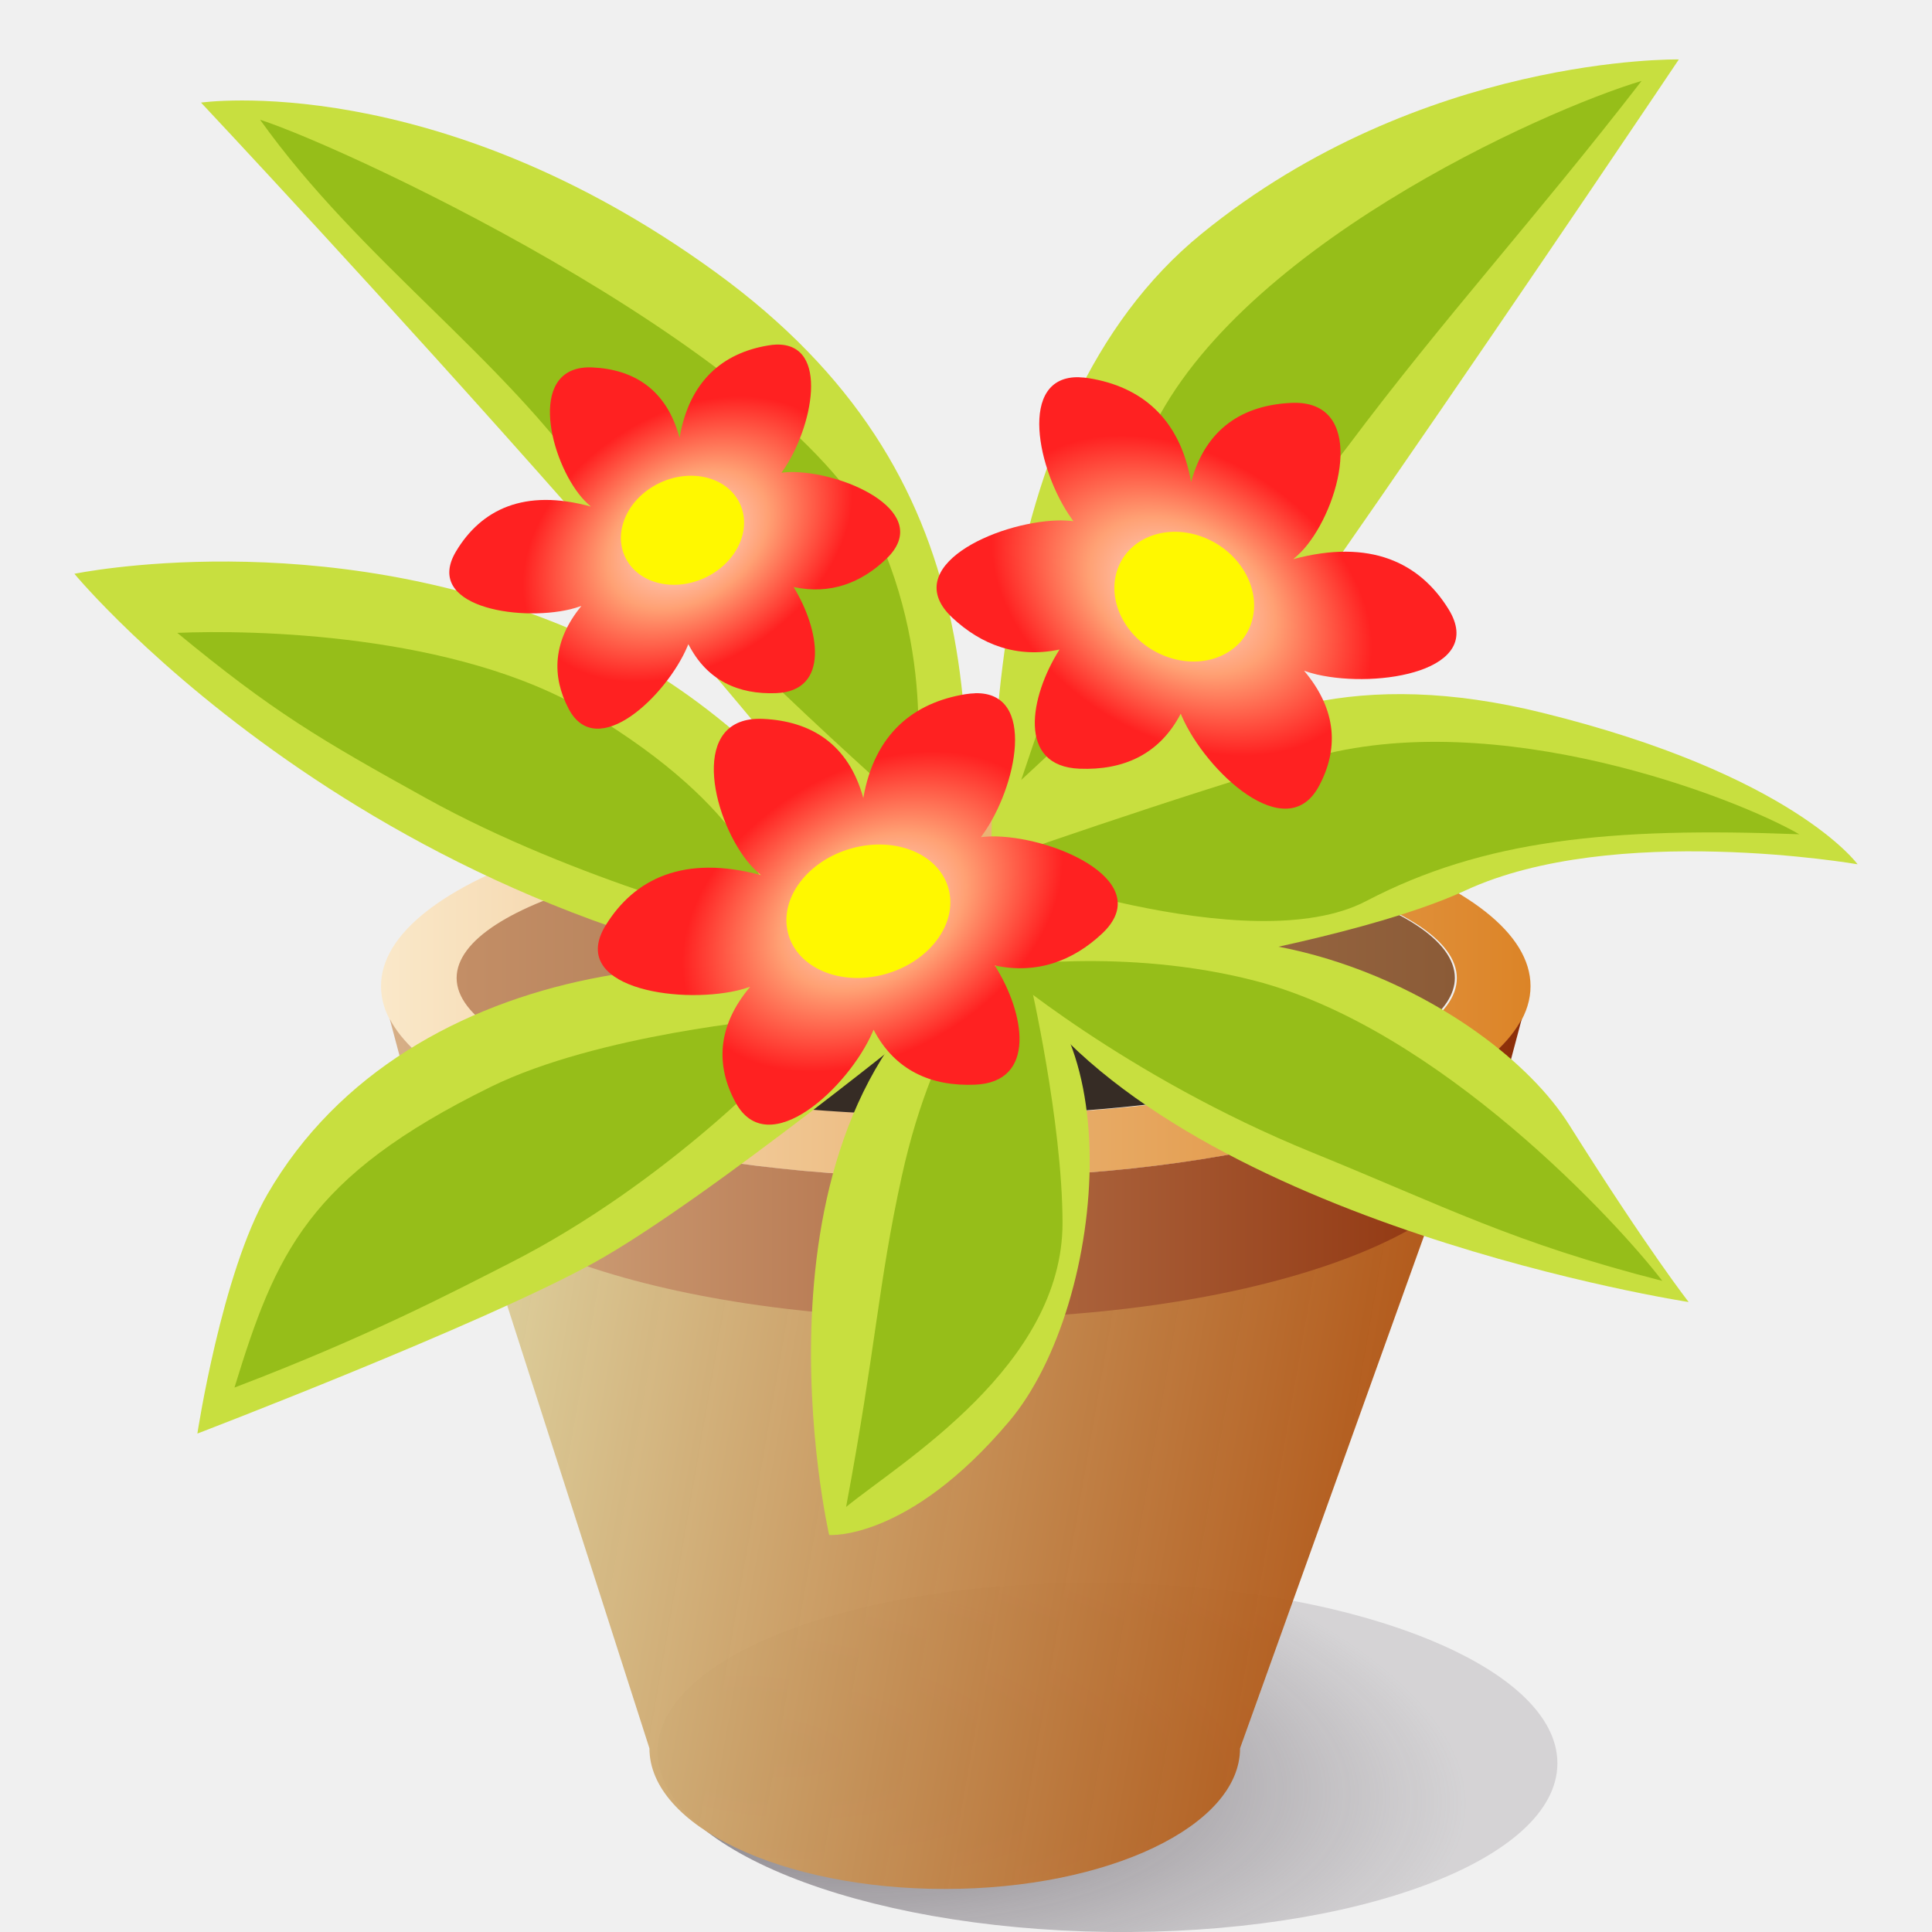
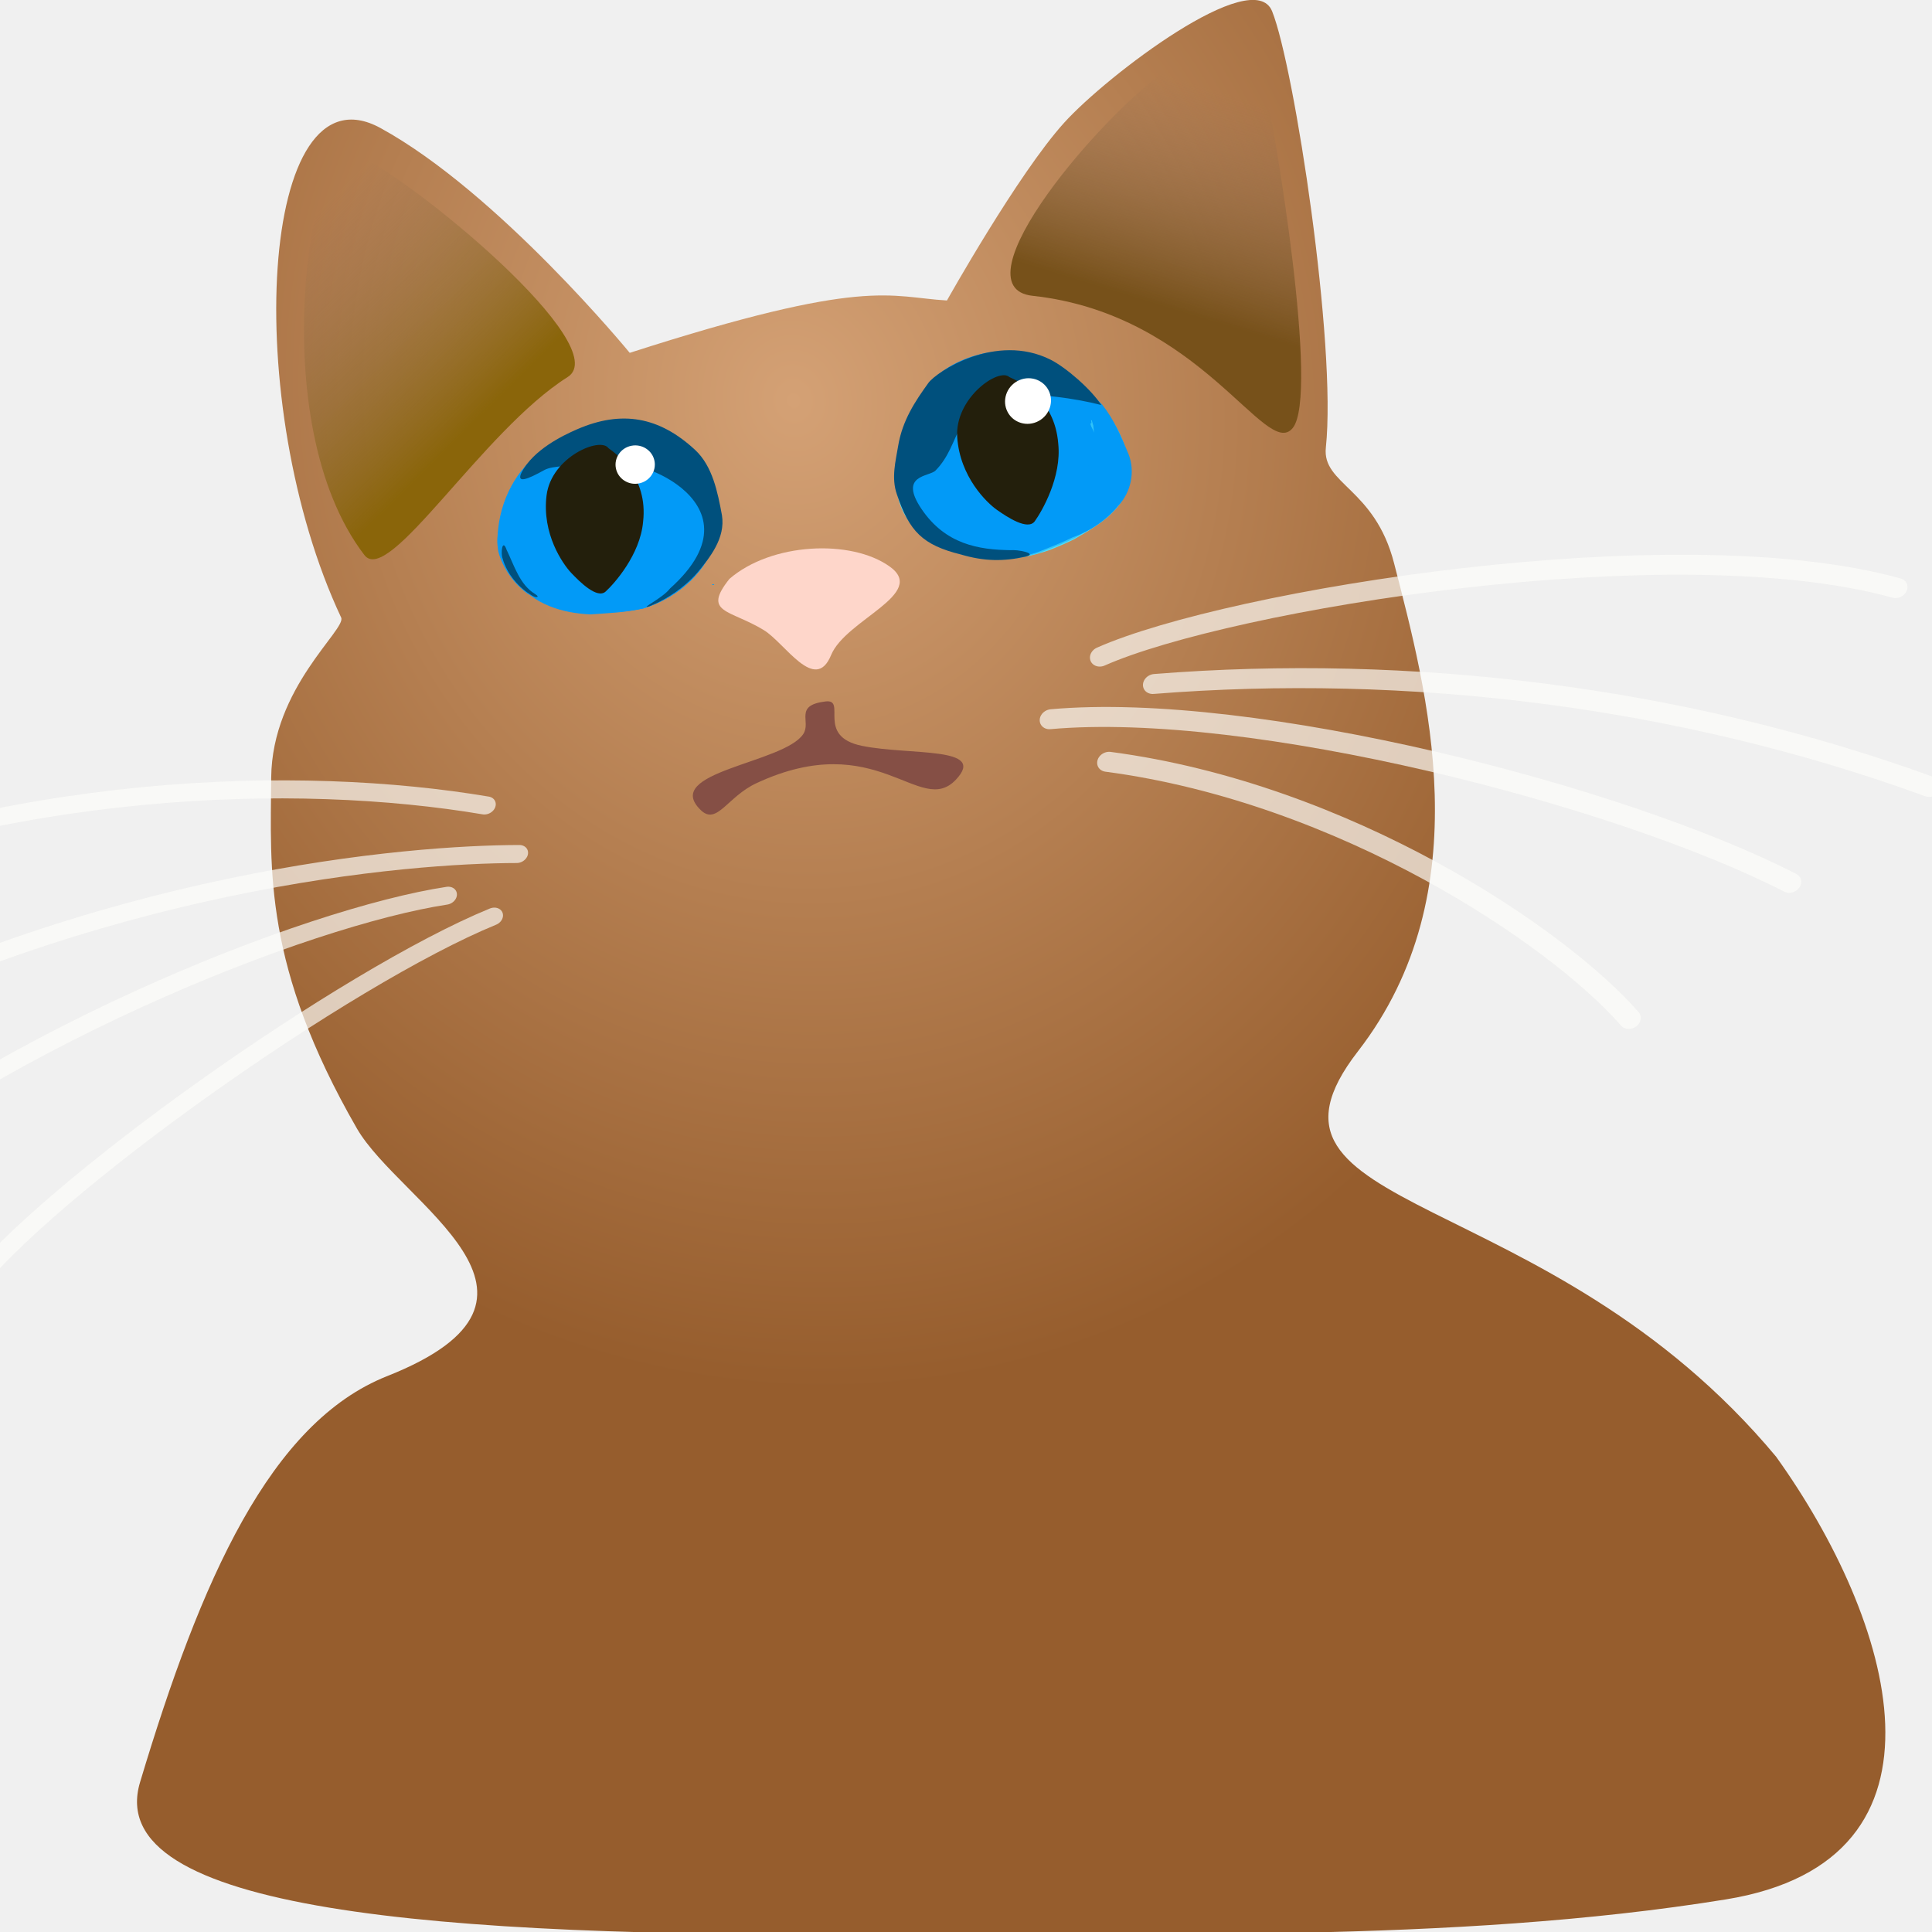
<svg xmlns="http://www.w3.org/2000/svg" xmlns:xlink="http://www.w3.org/1999/xlink" width="100" height="100" viewBox="0 0 26.458 26.458" version="1.1" id="svg2787">
  <defs id="defs2784">
    <radialGradient xlink:href="#linearGradient51705" id="radialGradient51707" cx="80.927" cy="23.284" fx="80.927" fy="23.284" r="2.399" gradientTransform="matrix(0.09121776,-0.8893756,1.027797,0.1054147,-44.19609,95.19247)" gradientUnits="userSpaceOnUse" />
    <linearGradient id="linearGradient51705">
      <stop style="stop-color:#e4e2ed;stop-opacity:1;" offset="0" id="stop51701" />
      <stop style="stop-color:#484456;stop-opacity:1;" offset="0.812" id="stop6762" />
      <stop style="stop-color:#372e4d;stop-opacity:1;" offset="1" id="stop51703" />
    </linearGradient>
    <radialGradient xlink:href="#linearGradient52127" id="radialGradient52129" cx="77.356" cy="-0.548" fx="77.356" fy="-0.548" r="8.034" gradientTransform="matrix(1.558933,0.9992701,-0.898013,1.400965,-110.7181,-71.87788)" gradientUnits="userSpaceOnUse" />
    <linearGradient id="linearGradient52127">
      <stop style="stop-color:#fffae2;stop-opacity:1;" offset="0" id="stop52123" />
      <stop style="stop-color:#fff7ce;stop-opacity:1;" offset="0.115" id="stop52131" />
      <stop style="stop-color:#ffde4f;stop-opacity:1;" offset="0.408" id="stop52133" />
      <stop style="stop-color:#ffc221;stop-opacity:1;" offset="0.76" id="stop52135" />
      <stop style="stop-color:#ffa605;stop-opacity:1;" offset="1" id="stop52125" />
    </linearGradient>
    <linearGradient xlink:href="#linearGradient29522" id="linearGradient31309" gradientUnits="userSpaceOnUse" gradientTransform="matrix(0.7932409,-0.6089079,0.7932409,0.6089079,4.892518,-8.867114)" x1="14.228" y1="-29.19" x2="3.659" y2="-18.62" />
    <linearGradient id="linearGradient29522">
      <stop style="stop-color:#d4a125;stop-opacity:1;" offset="0" id="stop29518" />
      <stop style="stop-color:#edd495;stop-opacity:1;" offset="1" id="stop29520" />
    </linearGradient>
    <linearGradient xlink:href="#linearGradient29522" id="linearGradient31385" gradientUnits="userSpaceOnUse" gradientTransform="matrix(-0.7932409,-0.6089079,-0.7932409,0.6089079,5.107999,-8.867114)" x1="14.228" y1="-29.19" x2="3.659" y2="-18.62" />
    <linearGradient xlink:href="#linearGradient29522" id="linearGradient29605" gradientUnits="userSpaceOnUse" gradientTransform="matrix(0.8001375,-0.6190755,0.8001375,0.6190755,17.50946,-0.3688092)" x1="14.228" y1="-29.19" x2="3.659" y2="-18.62" />
    <radialGradient xlink:href="#linearGradient21516" id="radialGradient21518" cx="-10.294" cy="21.568" fx="-10.294" fy="21.568" r="6.366" gradientTransform="matrix(1.494902,0.1161812,-0.03361773,0.5851907,26.73034,12.3592)" gradientUnits="userSpaceOnUse" />
    <linearGradient id="linearGradient21516">
      <stop style="stop-color:#605a62;stop-opacity:1;" offset="0.002" id="stop21512" />
      <stop style="stop-color:#989399;stop-opacity:0.314;" offset="1" id="stop21514" />
    </linearGradient>
    <linearGradient xlink:href="#linearGradient15170" id="linearGradient15172" x1="-15.649" y1="17.282" x2="2.072" y2="20.393" gradientUnits="userSpaceOnUse" />
    <linearGradient id="linearGradient15170">
      <stop style="stop-color:#dccd9a;stop-opacity:1;" offset="0" id="stop15166" />
      <stop style="stop-color:#aa4400;stop-opacity:0.938;" offset="1" id="stop15168" />
    </linearGradient>
    <linearGradient xlink:href="#linearGradient17471" id="linearGradient17473" x1="-17.019" y1="7.672" x2="3.442" y2="7.672" gradientUnits="userSpaceOnUse" />
    <linearGradient id="linearGradient17471">
      <stop style="stop-color:#fae8c9;stop-opacity:1;" offset="0" id="stop17467" />
      <stop style="stop-color:#dc8427;stop-opacity:1;" offset="1" id="stop17469" />
    </linearGradient>
    <linearGradient xlink:href="#linearGradient21349" id="linearGradient21351" x1="-15.673" y1="6.808" x2="2.096" y2="6.808" gradientUnits="userSpaceOnUse" />
    <linearGradient id="linearGradient21349">
      <stop style="stop-color:#c38e66;stop-opacity:1;" offset="0" id="stop21345" />
      <stop style="stop-color:#8b5b37;stop-opacity:1;" offset="1" id="stop21347" />
    </linearGradient>
    <linearGradient xlink:href="#linearGradient16633" id="linearGradient16635" x1="-17.009" y1="10.926" x2="3.432" y2="10.926" gradientUnits="userSpaceOnUse" />
    <linearGradient id="linearGradient16633">
      <stop style="stop-color:#d7b088;stop-opacity:1;" offset="0" id="stop16629" />
      <stop style="stop-color:#8c2d07;stop-opacity:1;" offset="1" id="stop16631" />
    </linearGradient>
    <radialGradient xlink:href="#linearGradient10799" id="radialGradient23030-7-7-2" cx="15.861" cy="-2.631" fx="15.861" fy="-2.631" r="1.865" gradientTransform="matrix(1.409765,0.4113351,-1.014892,1.328527,-14.3573,7.991223)" gradientUnits="userSpaceOnUse" />
    <linearGradient id="linearGradient10799">
      <stop style="stop-color:#ffe2e2;stop-opacity:1;" offset="0" id="stop10793" />
      <stop style="stop-color:#ffa174;stop-opacity:1;" offset="0.388" id="stop10795" />
      <stop style="stop-color:#ff2121;stop-opacity:1;" offset="0.795" id="stop10797" />
    </linearGradient>
    <radialGradient xlink:href="#linearGradient10799" id="radialGradient23030-7-7-2-0" cx="15.861" cy="-2.631" fx="15.861" fy="-2.631" r="1.865" gradientTransform="matrix(-1.409765,0.4113351,1.014892,1.328527,39.89482,3.927921)" gradientUnits="userSpaceOnUse" />
    <radialGradient xlink:href="#linearGradient10799" id="radialGradient23030-7-7-2-0-2" cx="15.861" cy="-2.631" fx="15.861" fy="-2.631" r="1.865" gradientTransform="matrix(1.222499,0.3662561,-0.880079,1.182931,-13.53777,3.53111)" gradientUnits="userSpaceOnUse" />
+     <radialGradient xlink:href="#linearGradient44" id="radialGradient45" cx="11.295" cy="13.493" fx="11.295" fy="13.493" r="9.211" gradientTransform="matrix(0.1502987,1.46783,1.291602,-0.1158407,-8.261245,-9.524902)" gradientUnits="userSpaceOnUse" />
+     <linearGradient id="linearGradient44">
+       <stop style="stop-color:#d4a175;stop-opacity:1;" offset="0" id="stop44" />
+       <stop style="stop-color:#965d2d;stop-opacity:1;" offset="1" id="stop45" />
+     </linearGradient>
+     <linearGradient xlink:href="#linearGradient36" id="linearGradient37" x1="8.975" y1="12.251" x2="7.375" y2="10.226" gradientUnits="userSpaceOnUse" gradientTransform="matrix(-1.052461,0.4404377,0.4454765,1.101764,19.41422,-13.41161)" />
+     <linearGradient id="linearGradient36">
+       <stop style="stop-color:#77511a;stop-opacity:1;" offset="0" id="stop36" />
+       <stop style="stop-color:#916f57;stop-opacity:0;" offset="1" id="stop37" />
+     </linearGradient>
+     <linearGradient xlink:href="#linearGradient38" id="linearGradient39" x1="16.571" y1="10.622" x2="17.679" y2="7.796" gradientUnits="userSpaceOnUse" gradientTransform="matrix(-1.052461,0.4404377,0.4454765,1.101764,19.41422,-13.41161)" />
+     <linearGradient id="linearGradient38">
+       <stop style="stop-color:#8a650a;stop-opacity:1;" offset="0.004" id="stop38" />
+       <stop style="stop-color:#916f57;stop-opacity:0;" offset="1" id="stop39" />
+     </linearGradient>
  </defs>
  <g id="layer1">
-     <g id="g16872">
+     <g id="g16872" transform="translate(-31.04997,0.8500433)">
      <rect style="fill:#800080;fill-rule:evenodd;stroke-width:0.265" id="rect21125" width="26.47" height="24.018" x="-83.965" y="52.547" />
      <g id="g117847" transform="matrix(0.6713422,0,0,0.6713422,-82.51628,-11.04357)" style="stroke-width:1.49">
        <path id="rect29651" style="fill:#b89644;fill-opacity:1;fill-rule:evenodd;stroke-width:0.377" d="m -35.605,27.319 c -0.493,-1e-6 -0.985,0.145 -1.362,0.435 l -11.147,8.557 h 0.002 V 52.708 h 25.015 V 36.311 h 0.002 L -34.243,27.754 c -0.377,-0.29 -0.87,-0.435 -1.363,-0.435 z" />
        <rect style="mix-blend-mode:multiply;fill:#ddd3d3;fill-opacity:1;fill-rule:evenodd;stroke-width:0.386" id="rect31549-1" width="22.808" height="19.408" x="-46.973" y="31.063" />
        <rect style="fill:#ffffff;fill-rule:evenodd;stroke-width:0.394" id="rect31549" width="22.101" height="20.893" x="-46.656" y="31.253" />
        <text xml:space="preserve" style="font-style:normal;font-weight:normal;font-size:15.525px;line-height:1.25;font-family:sans-serif;fill:#000000;fill-opacity:1;stroke:none;stroke-width:0.361" x="-31.271" y="52.283" id="text33454" transform="matrix(0.9981024,0.2998089,-0.2238531,0.9346605,0,0)">
          <tspan id="tspan33452" style="font-style:normal;font-variant:normal;font-weight:bold;font-stretch:normal;font-size:15.525px;font-family:Amiri;-inkscape-font-specification:'Amiri Bold';fill:#ff2e2e;fill-opacity:1;stroke-width:0.361" x="-31.271" y="52.283">@</tspan>
        </text>
        <path id="path31562" style="mix-blend-mode:normal;fill:#c5a761;fill-opacity:1;stroke:#000000;stroke-width:0;stroke-linecap:butt;stroke-linejoin:miter;stroke-dasharray:none;stroke-opacity:1" d="m -24.548,36.496 -11.088,7.975 -11.019,-7.925 v 2.948 l 9.954,8.797 h 1.995 l -0.003,-0.05 h 0.208 l 9.953,-8.798 z" />
        <g id="g31560" transform="matrix(1,0,0,0.991651,-40.60526,66.98862)" style="stroke-width:1.49">
          <g id="g31553" style="stroke-width:1.49">
            <path id="rect29033-76-4" style="fill:url(#linearGradient31309);fill-opacity:1;fill-rule:evenodd;stroke-width:0.439" d="m -7.509,-30.936 v 16.535 c 0.453,10e-7 0.906,-0.133 1.253,-0.399 l 10.25,-7.868 -10.25,-7.868 c -0.347,-0.266 -0.8,-0.399 -1.253,-0.399 z" />
            <path id="rect29033-76-4-0" style="fill:url(#linearGradient31385);fill-opacity:1;fill-rule:evenodd;stroke-width:0.439" d="m 17.51,-30.936 v 16.535 c -0.453,10e-7 -0.906,-0.133 -1.253,-0.399 L 6.007,-22.668 16.257,-30.537 c 0.347,-0.266 0.8,-0.399 1.253,-0.399 z" />
          </g>
          <path id="rect29033-76-0" style="fill:#b89644;fill-opacity:1;fill-rule:evenodd;stroke-width:0.475" d="m 5,-23.668 c -0.473,-1e-6 -0.945,0.149 -1.307,0.448 l -10.696,8.82 H 17.003 L 6.307,-23.221 C 5.945,-23.519 5.473,-23.668 5,-23.668 Z" />
          <path id="rect29033-76" style="fill:url(#linearGradient29605);fill-opacity:1;fill-rule:evenodd;stroke-width:0.445" d="m 5,-22.806 c -0.457,-1e-6 -0.913,0.135 -1.264,0.406 l -10.339,8 H 16.603 L 6.264,-22.4 c -0.35,-0.271 -0.807,-0.406 -1.264,-0.406 z" />
        </g>
      </g>
      <g id="g6943" transform="matrix(0.7154668,0.188197,-0.188197,0.7154668,1.753024,-28.91732)" style="stroke-width:1.218">
        <rect style="fill:url(#radialGradient51707);fill-opacity:1;fill-rule:evenodd;stroke-width:0.39" id="rect51147" width="4.29" height="3.73" x="-15.945" y="22.859" rx="2.541" ry="2.541" transform="scale(-1,1)" />
        <path id="path49262" style="fill:url(#radialGradient52129);fill-opacity:1;fill-rule:evenodd;stroke-width:0.371" d="m 13.971,-0.685 a 9,8.324 0 0 0 -9,8.324 9,8.324 0 0 0 2.577,5.822 h -0.008 c 2.172,2.07 2.346,3.644 2.556,4.453 0.174,0.668 0.453,1.278 1.351,1.252 0.504,-0.015 1.589,-0.017 2.253,-0.016 v 0.001 c 0,0 0.13,-8.54e-4 0.279,-0.001 0.149,2.43e-4 0.279,0.001 0.279,0.001 v -0.001 c 0.664,-3.66e-4 1.748,0.002 2.253,0.016 0.897,0.027 1.176,-0.583 1.35,-1.252 0.21,-0.809 0.384,-2.382 2.556,-4.453 h -0.02 a 9,8.324 0 0 0 2.576,-5.822 9,8.324 0 0 0 -9,-8.324 z" />
        <g id="g51137" transform="matrix(0.8940411,0,0,0.8940411,-57.51858,4.997802)" style="stroke-width:1.218">
          <path style="fill:none;stroke:#afafaf;stroke-width:2.603;stroke-linecap:round;stroke-linejoin:miter;stroke-dasharray:none;stroke-opacity:1" d="m 76.397,16.801 h 6.854" id="path49649" />
          <path style="fill:none;stroke:#eeeeee;stroke-width:1.218;stroke-linecap:round;stroke-linejoin:miter;stroke-dasharray:none;stroke-opacity:1" d="m 76.322,16.405 h 7.003" id="path49649-1" />
        </g>
        <g id="g51141" transform="matrix(0.8940411,0,0,0.8940411,-57.63576,4.975452)" style="stroke-width:1.218">
          <path style="fill:none;stroke:#afafaf;stroke-width:2.603;stroke-linecap:round;stroke-linejoin:miter;stroke-dasharray:none;stroke-opacity:1" d="m 76.528,18.951 h 6.854" id="path49649-2" />
          <path style="fill:none;stroke:#eeeeee;stroke-width:1.218;stroke-linecap:round;stroke-linejoin:miter;stroke-dasharray:none;stroke-opacity:1" d="M 76.454,18.556 H 83.457" id="path49649-1-5" />
        </g>
        <g id="g51145" transform="matrix(-0.8940411,0,0,0.8940411,85.33063,4.997802)" style="stroke-width:1.218">
          <path style="fill:none;stroke:#afafaf;stroke-width:2.562;stroke-linecap:round;stroke-linejoin:miter;stroke-dasharray:none;stroke-opacity:1" d="m 76.896,21.051 h 6.118" id="path49649-2-4" />
          <path style="fill:none;stroke:#eeeeee;stroke-width:1.218;stroke-linecap:round;stroke-linejoin:miter;stroke-dasharray:none;stroke-opacity:1" d="m 76.829,20.648 h 6.252" id="path49649-1-5-0" />
        </g>
        <ellipse style="fill:#ffffff;fill-rule:evenodd;stroke-width:0.327" id="path90349" cx="11.193" cy="2.044" rx="2.084" ry="2.676" transform="matrix(0.9770919,0.2128176,-0.4314357,0.9021437,0,0)" />
      </g>
      <ellipse style="fill:url(#radialGradient21518);fill-opacity:1;fill-rule:evenodd;stroke-width:0.275" id="path21510" cx="15.202" cy="23.865" rx="6.161" ry="2.39" transform="matrix(0.9999117,0.01328877,-0.00138747,0.999999,0,0)" />
      <g id="g21506" transform="matrix(0.7693429,0,0,0.7778857,18.31127,7.536908)" style="stroke-width:0.996">
        <path id="path14647-2-1-5" style="fill:url(#linearGradient15172);fill-opacity:1;fill-rule:evenodd;stroke:#44b2c8;stroke-width:0;stroke-dasharray:none;stroke-opacity:1" d="m -15.518,10.998 3.277,10.092 a 5.256,2.476 0 0 0 5.257,2.476 5.256,2.476 0 0 0 5.256,-2.476 l 3.664,-10.092 z" />
        <path id="path14647-5" style="fill:url(#linearGradient17473);fill-opacity:1;fill-rule:evenodd;stroke:#44b2c8;stroke-width:0;stroke-dasharray:none;stroke-opacity:1" d="m -6.788,4.301 a 10.231,3.371 0 0 0 -10.231,3.371 10.231,3.371 0 0 0 10.231,3.372 10.231,3.371 0 0 0 10.231,-3.372 10.231,3.371 0 0 0 -10.231,-3.371 z m 0.036,0.816 A 8.885,2.414 0 0 1 2.131,7.531 8.885,2.414 0 0 1 -6.753,9.945 8.885,2.414 0 0 1 -15.638,7.531 8.885,2.414 0 0 1 -6.753,5.116 Z" />
        <path id="path14647-9-6" style="fill:url(#linearGradient21351);fill-opacity:1;fill-rule:evenodd;stroke:#44b2c8;stroke-width:0;stroke-dasharray:none;stroke-opacity:1" d="m -6.788,5.116 a 8.885,2.414 0 0 0 -8.885,2.414 8.885,2.414 0 0 0 0.752,0.969 9.564,3.376 0 0 1 8.345,-1.73 9.564,3.376 0 0 1 8.121,1.594 8.885,2.414 0 0 0 0.551,-0.834 8.885,2.414 0 0 0 -8.885,-2.414 z" />
        <path id="path14647-9-3" style="fill:#362c25;fill-opacity:1;fill-rule:evenodd;stroke:#44b2c8;stroke-width:0;stroke-dasharray:none;stroke-opacity:1" d="M -6.624,6.771 A 9.62,3.376 0 0 0 -15.018,8.5 8.937,2.414 0 0 0 -6.838,9.945 8.937,2.414 0 0 0 1.545,8.364 9.62,3.376 0 0 0 -6.624,6.771 Z" />
        <path id="path14647-2-2" style="fill:url(#linearGradient16635);fill-opacity:1;fill-rule:evenodd;stroke:#44b2c8;stroke-width:0;stroke-dasharray:none;stroke-opacity:1" d="m -16.864,8.248 0.512,1.9 a 9.564,3.376 0 0 0 9.564,3.376 9.564,3.376 0 0 0 9.564,-3.376 L 3.287,8.248 A 10.231,3.371 0 0 1 -6.789,11.044 10.231,3.371 0 0 1 -16.864,8.248 Z" />
      </g>
      <path style="fill:#c8df3f;fill-opacity:1;stroke:#000000;stroke-width:0;stroke-linecap:butt;stroke-linejoin:miter;stroke-dasharray:none;stroke-opacity:1" d="m 12.837,13.617 c 0,0 -1.574,-3.531 -5.01,-4.996 C 4.391,7.156 1.019,7.858 1.019,7.858 c 0,0 4.319,5.227 11.818,5.758 z" id="path21674" />
      <path style="fill:#c8df3f;fill-opacity:1;stroke:#000000;stroke-width:0;stroke-linecap:butt;stroke-linejoin:miter;stroke-dasharray:none;stroke-opacity:1" d="m 12.904,13.728 c 1.568,-1.675 3.233,-5.193 8.209,-3.969 3.44,0.846 4.326,2.077 4.326,2.077 0,0 -3.344,-0.58 -5.368,0.357 -2.023,0.937 -7.167,1.535 -7.167,1.535 z" id="path21676" />
      <path style="fill:#c8df3f;fill-opacity:1;stroke:#000000;stroke-width:0;stroke-linecap:butt;stroke-linejoin:miter;stroke-dasharray:none;stroke-opacity:1" d="M 13.66,13.961 C 13.439,10.906 13.439,5.661 16.452,3.204 19.464,0.747 22.991,0.814 22.991,0.814 c 0,0 -7.788,11.62 -9.331,13.147 z" id="path21680" />
      <path style="fill:#c8df3f;fill-opacity:1;stroke:#000000;stroke-width:0;stroke-linecap:butt;stroke-linejoin:miter;stroke-dasharray:none;stroke-opacity:1" d="M 13.089,13.821 C 13.403,10.036 13.637,6.517 9.801,3.729 5.964,0.94 2.753,1.405 2.753,1.405 c 0,0 10.101,10.757 10.336,12.417 z" id="path21682" />
      <path style="fill:#c8df3f;fill-opacity:1;stroke:#000000;stroke-width:0;stroke-linecap:butt;stroke-linejoin:miter;stroke-dasharray:none;stroke-opacity:1" d="m 14.006,13.555 c 2.65,-1.734 6.392,0.116 7.483,1.849 1.091,1.734 1.637,2.427 1.637,2.427 0,0 -6.782,-1.04 -9.12,-4.277 z" id="path21684" />
      <path style="fill:#c8df3f;fill-opacity:1;stroke:#000000;stroke-width:0;stroke-linecap:butt;stroke-linejoin:miter;stroke-dasharray:none;stroke-opacity:1" d="m 12.894,13.816 c -2.462,-1.129 -7.295,-0.81 -9.233,2.541 -0.624,1.08 -0.958,3.275 -0.958,3.275 0,0 3.881,-1.486 5.42,-2.333 1.539,-0.847 4.77,-3.483 4.77,-3.483 z" id="path21686" />
      <path style="fill:#c8df3f;fill-opacity:1;stroke:#000000;stroke-width:0;stroke-linecap:butt;stroke-linejoin:miter;stroke-dasharray:none;stroke-opacity:1" d="m 13.432,13.087 c 2.077,0.517 1.77,4.744 0.385,6.382 -1.385,1.639 -2.462,1.552 -2.462,1.552 0,0 -1.308,-5.692 2.077,-7.935 z" id="path21688" />
      <path style="fill:#96be19;fill-opacity:1;stroke:#000000;stroke-width:0;stroke-linecap:butt;stroke-linejoin:miter;stroke-dasharray:none;stroke-opacity:1" d="m 13.985,10.682 c 0,0 0.923,-2.785 1.721,-4.639 1.126,-2.616 5.439,-4.537 6.775,-4.935 -1.486,1.921 -2.684,3.216 -4.023,5.004 -1.13,1.51 -4.473,4.569 -4.473,4.569 z" id="path24398-1" />
      <path style="fill:#96be19;fill-opacity:1;stroke:#000000;stroke-width:0;stroke-linecap:butt;stroke-linejoin:miter;stroke-dasharray:none;stroke-opacity:1" d="m 12.473,11.094 c 0,0 0.392,-1.652 -0.344,-3.506 -1.039,-2.616 -7.333,-5.55 -8.567,-5.948 1.372,1.921 3.321,3.251 4.557,5.04 1.043,1.51 4.354,4.414 4.354,4.414 z" id="path24398-1-6" />
      <path style="fill:#96be19;fill-opacity:1;stroke:#000000;stroke-width:0;stroke-linecap:butt;stroke-linejoin:miter;stroke-dasharray:none;stroke-opacity:1" d="m 13.504,11.827 c 0,0 2.618,-0.925 4.435,-1.446 2.563,-0.734 5.844,0.547 6.701,1.044 -2.588,-0.101 -4.327,0.076 -5.929,0.914 -1.601,0.838 -5.207,-0.512 -5.207,-0.512 z" id="path24398" />
      <path style="fill:#96be19;fill-opacity:1;stroke:#000000;stroke-width:0;stroke-linecap:butt;stroke-linejoin:miter;stroke-dasharray:none;stroke-opacity:1" d="m 13.66,13.243 c 0,0 1.727,-0.276 3.521,0.187 2.533,0.653 5.001,3.345 5.583,4.111 -2.046,-0.522 -2.974,-1.018 -4.793,-1.758 -2.575,-1.048 -4.311,-2.54 -4.311,-2.54 z" id="path24398-3" />
      <path style="fill:#96be19;fill-opacity:1;stroke:#000000;stroke-width:0;stroke-linecap:butt;stroke-linejoin:miter;stroke-dasharray:none;stroke-opacity:1" d="m 14.106,13.434 c 0,0 0.442,1.918 0.445,3.309 0.003,1.963 -2.221,3.286 -2.964,3.894 0.413,-2.205 0.437,-3.047 0.762,-4.526 0.46,-2.094 1.334,-2.931 1.334,-2.931 z" id="path24398-3-2" />
      <path style="fill:#96be19;fill-opacity:1;stroke:#000000;stroke-width:0;stroke-linecap:butt;stroke-linejoin:miter;stroke-dasharray:none;stroke-opacity:1" d="m 10.619,13.951 c 0,0 -2.424,0.209 -3.898,0.933 -2.508,1.233 -2.946,2.285 -3.51,4.118 1.834,-0.698 2.989,-1.307 3.768,-1.703 2.211,-1.123 3.808,-2.867 3.808,-2.867 z" id="path24398-3-2-7" />
      <path style="fill:#96be19;fill-opacity:1;stroke:#000000;stroke-width:0;stroke-linecap:butt;stroke-linejoin:miter;stroke-dasharray:none;stroke-opacity:1" d="m 10.495,12.269 c 0,0 -0.178,-1.168 -2.447,-2.521 C 6.241,8.67 3.44,8.623 2.428,8.667 c 1.311,1.082 1.956,1.46 3.407,2.264 2.055,1.139 4.582,1.771 4.582,1.771 z" id="path24398-3-2-7-6" />
      <path id="path2444-6" style="fill:#ff0025;fill-opacity:1;stroke:#590079;stroke-width:0;stroke-linecap:round;stroke-linejoin:round;stroke-miterlimit:8;paint-order:fill markers stroke" d="m -80.897,66.209 c -1.071,0.007 -2.143,0.489 -2.997,1.383 -1.655,1.735 -1.35,5.05 1.2,7.2 1.273,1.073 4.625,4.298 4.625,4.298 0,0 3.352,-3.225 4.625,-4.298 2.55,-2.15 2.855,-5.465 1.2,-7.2 -1.655,-1.735 -4.134,-1.914 -5.825,-0.1 -0.819,-0.879 -1.823,-1.29 -2.829,-1.283 z" />
      <path id="path2444" style="fill:#ff0025;fill-opacity:1;stroke:#590079;stroke-width:0;stroke-linecap:round;stroke-linejoin:round;stroke-miterlimit:8;paint-order:fill markers stroke" d="m -79.697,50.384 c -0.613,-0.301 -1.362,-0.331 -2.103,-0.064 -1.438,0.519 -2.208,2.497 -1.365,4.449 0.421,0.975 1.415,3.769 1.415,3.769 0,0 2.831,-0.886 3.862,-1.135 2.067,-0.501 3.185,-2.305 2.734,-3.766 -0.45,-1.461 -1.814,-2.269 -3.295,-1.716 -0.217,-0.734 -0.673,-1.255 -1.249,-1.537 z" />
    </g>
-     <g id="g14196" transform="matrix(1.010994,0,0,1.064793,1.15761,0.7503177)">
+     <g id="g14196" transform="matrix(1.010994,0,0,1.064793,-29.89235,1.600361)">
      <g id="g14185">
        <path id="path23014-4-0-5" style="fill:url(#radialGradient23030-7-7-2);fill-opacity:1;stroke:#000000;stroke-width:0;stroke-linecap:butt;stroke-linejoin:miter;stroke-dasharray:none;stroke-opacity:1" d="m 12.062,8.212 c -0.041,0.001 -0.085,0.005 -0.132,0.012 C 11.232,8.333 10.701,8.73 10.549,9.56 10.349,8.864 9.84,8.569 9.19,8.541 8.189,8.499 8.487,9.786 8.978,10.372 c 0.055,0.066 0.118,0.125 0.187,0.179 -1.045,-0.267 -1.716,0.045 -2.105,0.644 -0.514,0.791 0.947,1.021 1.781,0.84 0.06,-0.013 0.119,-0.03 0.176,-0.049 -0.454,0.512 -0.465,1.02 -0.199,1.487 0.442,0.777 1.531,-0.194 1.856,-0.903 0.005,-0.011 0.009,-0.021 0.014,-0.032 0.29,0.529 0.784,0.73 1.37,0.708 0.849,-0.031 0.677,-0.927 0.272,-1.533 0.575,0.115 1.059,-0.06 1.453,-0.41 0.729,-0.65 -0.584,-1.227 -1.429,-1.25 -0.071,-0.002 -0.142,0.002 -0.212,0.009 0.009,-0.011 0.017,-0.022 0.025,-0.033 0.46,-0.611 0.736,-1.839 -0.104,-1.818 z" />
        <ellipse style="fill:#fff800;fill-opacity:1;fill-rule:evenodd;stroke-width:0.331" id="path13160" cx="7.356" cy="13.325" rx="1.124" ry="0.84" transform="matrix(0.9681078,-0.2505339,0.262389,0.9649622,0,0)" />
      </g>
      <g id="g14181">
        <path id="path23014-4-0-5-0" style="fill:url(#radialGradient23030-7-7-2-0);fill-opacity:1;stroke:#000000;stroke-width:0;stroke-linecap:butt;stroke-linejoin:miter;stroke-dasharray:none;stroke-opacity:1" d="m 13.476,4.148 c 0.041,0.001 0.085,0.005 0.132,0.012 0.698,0.108 1.228,0.506 1.381,1.336 0.199,-0.697 0.709,-0.991 1.359,-1.019 1,-0.042 0.703,1.245 0.211,1.831 -0.055,0.066 -0.118,0.125 -0.187,0.179 1.045,-0.267 1.716,0.045 2.105,0.644 0.514,0.791 -0.947,1.021 -1.781,0.84 -0.06,-0.013 -0.119,-0.03 -0.176,-0.049 0.454,0.512 0.465,1.02 0.199,1.487 -0.442,0.777 -1.531,-0.194 -1.856,-0.903 -0.005,-0.011 -0.009,-0.021 -0.014,-0.032 -0.29,0.529 -0.784,0.73 -1.37,0.708 -0.849,-0.031 -0.677,-0.927 -0.272,-1.533 -0.575,0.115 -1.059,-0.06 -1.453,-0.41 -0.729,-0.65 0.584,-1.227 1.429,-1.25 0.071,-0.002 0.142,0.002 0.212,0.009 -0.009,-0.011 -0.017,-0.022 -0.025,-0.033 -0.46,-0.611 -0.736,-1.839 0.104,-1.818 z" />
        <ellipse style="fill:#fff800;fill-opacity:1;fill-rule:evenodd;stroke-width:0.302" id="path13160-3" cx="-16.129" cy="2.469" rx="0.967" ry="0.81" transform="matrix(-0.9590665,-0.2831809,-0.2318285,0.9727567,0,0)" />
      </g>
      <g id="g14177">
        <path id="path23014-4-0-5-0-9" style="fill:url(#radialGradient23030-7-7-2-0-2);fill-opacity:1;stroke:#000000;stroke-width:0;stroke-linecap:butt;stroke-linejoin:miter;stroke-dasharray:none;stroke-opacity:1" d="M 9.372,3.727 C 9.336,3.728 9.298,3.732 9.257,3.739 8.652,3.835 8.192,4.189 8.06,4.928 7.887,4.308 7.445,4.046 6.881,4.021 6.014,3.983 6.272,5.129 6.698,5.651 6.746,5.71 6.801,5.763 6.86,5.811 5.953,5.573 5.372,5.851 5.034,6.384 4.588,7.088 5.855,7.294 6.578,7.132 6.63,7.12 6.681,7.106 6.731,7.088 6.337,7.544 6.328,7.996 6.558,8.412 6.941,9.103 7.886,8.24 8.167,7.608 c 0.004,-0.009 0.008,-0.019 0.012,-0.029 C 8.431,8.05 8.859,8.229 9.368,8.21 10.104,8.183 9.955,7.384 9.604,6.845 10.102,6.947 10.522,6.792 10.864,6.48 11.496,5.901 10.357,5.387 9.624,5.367 c -0.061,-0.002 -0.123,0.001 -0.184,0.008 0.007,-0.009 0.015,-0.019 0.022,-0.029 C 9.862,4.802 10.1,3.709 9.372,3.727 Z" />
        <ellipse style="fill:#fff800;fill-opacity:1;fill-rule:evenodd;stroke-width:0.26" id="path13160-3-5" cx="-3.547" cy="9.224" rx="0.846" ry="0.687" transform="matrix(-0.8839148,0.4676479,0.538214,0.8428082,0,0)" />
      </g>
    </g>
+     <path style="fill:url(#radialGradient45);fill-opacity:1;stroke-width:0.308" d="M 24.329,19.956 C 21.182,16.172 16.841,16.663 18.596,14.398 20.294,12.206 19.538,9.446 19.091,7.712 18.827,6.684 18.104,6.633 18.157,6.13 18.307,4.721 17.725,0.91 17.421,0.154 17.162,-0.488 15.16,1.032 14.574,1.68 13.942,2.377 12.968,4.115 12.968,4.115 12.171,4.069 11.872,3.787 8.624,4.832 c 0,0 -1.8,-2.195 -3.414,-3.079 C 3.545,0.842 3.299,5.537 4.672,8.457 4.748,8.619 3.724,9.416 3.714,10.65 c -0.009,1.262 -0.108,2.578 1.173,4.803 0.591,1.026 3.136,2.314 0.416,3.392 -1.603,0.635 -2.552,2.786 -3.385,5.562 -0.528,1.759 4.025,2.124 10.182,2.081 3.558,-0.025 7.785,0.131 11.533,-0.476 3.315,-0.537 2.277,-3.847 0.695,-6.056 z" id="path1" />
+     <path style="fill:url(#linearGradient37);fill-opacity:1;stroke-width:0.382" d="m 14.141,4.051 c 2.312,0.251 3.196,2.26 3.562,1.811 C 18.07,5.414 17.464,1.794 17.304,1.082 17.144,0.37 16.633,0.513 16.132,0.84 15.091,1.521 13.072,3.935 14.141,4.051 Z" id="path5" />
+     <path style="fill:url(#linearGradient39);stroke-width:0.391" d="M 4.99,7.601 C 5.323,8.036 6.607,5.899 7.773,5.164 8.428,4.751 5.67,2.454 4.8,2.064 4.29,1.835 3.581,5.759 4.99,7.601 Z" id="path6" />
+     <g id="g573-06-4-8" transform="matrix(0.1644219,-0.06880785,0.06959506,0.1721243,-22.28621,-48.60455)">
+       <g id="g258-2-0-8-5" transform="matrix(0.141055,0,0,0.141055,21.17209,269.6129)" mask="none">
+         <path style="fill:#50e1ff;fill-opacity:1" d="m 364.989,606.589 c -20,-0.937 -40.178,-8.454 -54.051,-23.255 -8.584,-8.531 -14.275,-20.884 -11.831,-33.128 1.361,-10.68 7.881,-19.81 14.153,-28.224 7.473,-9.355 16.9,-16.551 28.209,-20.908 11.605,-4.569 23.265,-3.132 35.098,0.064 15.853,4.422 27.48,15.159 35.877,30.125 5.935,13.096 12.421,26.188 11.494,40.685 -0.128,9.037 -2.992,18.815 -10.733,24.23 -9.645,7.338 -22.18,8.675 -33.824,10.168 -4.789,0.287 -9.596,0.346 -14.391,0.242 z m 12.073,-68.584 c 8.198,-4.15 -2.363,-14.932 -7.475,-7.98 -4.019,4.832 2.67,10.917 7.475,7.98 z" id="path267-7-4-3-4" />
+         <path style="fill:#31c3f9;fill-opacity:1" d="m 359.697,605.929 c -17.016,-1.289 -33.739,-8.153 -45.939,-20.24 -5.6,-5.298 -11.456,-11.357 -13.234,-19.091 -0.556,-5.759 0.298,-11.728 -0.821,-17.374 -0.236,-5.119 2.874,-10.806 6.002,-15.074 2.808,-4.798 5.574,-9.686 9.596,-13.608 3.523,-3.779 5.286,-6.85 9.715,-9.721 10.514,-9.297 24.666,-14.034 38.604,-12.442 20.449,1.658 40.137,12.643 49.088,31.596 5.022,10.879 10.438,22.004 11.252,33.998 0.195,10.547 0.035,22.945 -8.7,30.361 -6.439,5.851 -14.906,8.675 -23.393,9.731 -10.54,2.543 -21.419,2.131 -32.169,1.864 z m 15.61,-4.849 c 7.662,-0.676 15.494,-2.735 21.922,-7.056 6.587,-5.044 -4.645,-7.55 -8.657,-7.818 -9.555,-1.177 -19.531,-1.883 -28.013,-6.936 -9.758,-4.918 -16.711,-13.753 -25.866,-19.5 -5.98,-3.549 -13.335,3.674 -11.248,9.823 2.324,7.198 6.85,13.703 12.246,18.95 9.309,7.361 21.047,11.55 32.799,12.688 2.274,0.153 4.545,-0.075 6.817,-0.15 z m 2.155,-63.281 c 5.498,-2.887 1.558,-11.519 -4.2,-10.006 -7.669,0.723 -5.031,12.772 2.126,10.811 0.742,-0.105 1.446,-0.406 2.074,-0.805 z" id="path266-6-4-0-5" />
+         <path style="mix-blend-mode:normal;fill:#0098f6;fill-opacity:0.957" d="m 359.697,605.24 c -16.106,-0.613 -32.289,-6.908 -43.291,-18.937 -6.116,-4.816 -12.804,-9.994 -15.059,-17.85 -1.968,-6.971 0.853,-15.309 0.992,-21.312 -3.39,-6.684 5.83,-11.388 7.736,-17.323 6.016,-9.272 13.764,-17.402 22.283,-24.402 9.986,-7.345 23.2,-9.033 35.252,-7.583 13.027,1.251 24.645,8.245 33.923,17.16 5.518,3.69 8.259,9.054 11.415,14.511 3.325,5.548 5.399,11.623 8.104,17.596 2.921,9.45 3.164,19.505 3.185,29.319 -0.147,9.871 -6.693,18.754 -15.618,22.645 -9.13,4.657 -19.509,6.653 -29.706,6.046 -6.396,0.434 -12.811,0.23 -19.215,0.128 z m 51.87,-14.83 c 8.829,-7.729 9.126,-22.498 5.842,-33.069 -1.999,-5.2 -1.014,-1.185 -5.148,-5.04 -0.703,3.807 -1.119,-0.963 -1.195,3.373 0.822,8.306 0.707,17.173 -3.205,24.732 -4.026,6.396 -15.789,7.363 -21.143,5.142 l -41.727,-25.099 c -15.585,0.296 -21.889,-7.026 -25.902,8.758 -0.884,9.101 6.921,15.6 14.009,19.715 14.333,11.581 49.767,25.622 78.467,1.489 z m -34.539,-52.206 c 8.15,-3.117 -0.859,-15.324 -6.674,-9.443 -5.435,4.296 0.942,12.827 6.674,9.443 z" id="path264-1-21-6-8" />
+         <path style="fill:#00507d;fill-opacity:1" d="m 351.104,604.907 c -11.883,-2.109 -21.482,-5.908 -31.974,-14.034 -17.466,-12.352 -21.373,-21.545 -20.094,-41.958 0.426,-9.08 6.145,-16.277 10.51,-23.089 7.398,-11.545 17.804,-18.179 28.102,-24.286 6.186,-3.747 44.394,-10.854 66.448,13.361 6.238,6.849 14.613,22.754 16.371,32.142 -11.075,-8.01 -31.165,-19.711 -45.034,-22.81 -31.242,-6.694 -32.585,13.08 -52.012,20.98 -4.465,1.816 -19.733,-5.67 -14.9,15.875 4.834,21.545 20.264,31.034 36.762,37.777 2.544,0.573 13.785,7.27 5.82,6.041 z m 8.796,-30.986 c -6.894,-9.512 -13.941,-21.638 -10.164,-33.721 2.851,-7.09 11.42,-11.512 18.717,-9.983 -3.028,6.076 5.983,12.411 10.526,6.831 5.639,-0.738 4.487,11.797 4.234,16.551 -1.405,9.015 -9.672,14.668 -16.281,19.995 -2.737,1.554 -5.083,5.002 -7.032,0.328 z" id="path260-9-47-5-2" />
+       </g>
+     </g>
+     <g id="g20" transform="matrix(-1.158587,0.4848497,0.4903965,1.212861,20.12158,-13.01556)">
+       <g id="g177-8-7-4" transform="matrix(0.1613997,0,0,0.1613997,-27.30771,-11.9013)">
+         <g id="g592-5-7-3" transform="matrix(-0.1141634,0,0,0.120484,250.7157,107.8262)">
+           <path style="fill:#029af7;fill-opacity:1;stroke-width:0.994" d="m -41.657,322.397 c -1.005,-1.426 2.571,0.575 0,0 z m -42.89,-2.806 c -10.927,-1.645 -20.259,-4.886 -30.782,-8.09 -15.077,-6.515 -28.861,-16.479 -33.771,-32.765 -2.934,-8.256 -3.705,-18.019 0.575,-25.481 7.266,-12.537 18.421,-23.138 32.105,-28.596 17.68,-6.829 37.533,-7.506 55.916,-3.138 12.239,1.976 23.977,8.621 30.311,19.392 6.183,8.456 10.178,18.68 9.482,29.232 -0.579,11.271 -1.949,23.709 -10.468,32.109 -13.805,13.674 -34.27,18.928 -53.368,17.337 z m 21.041,-68.945 c 6.304,-2.776 2.641,-14.292 -4.322,-11.316 -6.306,2.887 -2.973,14.524 4.322,11.316 z" id="path597-5-8-9" />
+           <path style="fill:#029af7;fill-opacity:1" d="m -84.547,319.555 c -11.413,-1.697 -20.521,-6.475 -31.215,-10.705 -13.446,-5.454 -26.581,-13.72 -32.257,-27.565 -3.99,-8.902 -5.993,-19.681 -0.726,-28.133 9.01,-17.361 25.527,-29.651 44.823,-33.077 14.824,-3.224 30.855,-2.104 45.521,1.567 11.467,2.252 22.238,8.063 28.208,18.263 6.183,8.56 10.178,18.911 9.482,29.593 -0.579,11.41 -1.949,24.002 -10.468,32.505 -13.813,13.847 -34.262,19.158 -53.368,17.552 z m 3.155,-9.805 c 7.735,-1.653 17.099,-1.962 22.346,-8.765 3.12,-4.882 0.534,-11.484 -2.876,-15.588 -4.012,-4.526 -8.357,-10.133 -14.756,-10.916 -5.121,0.31 -9.048,4.378 -13.734,6.139 -5.188,2.962 -11.526,1.27 -17.224,1.31 -9.085,-0.838 -17.78,-4.069 -26.86,-4.848 -7.978,0.377 -6.279,10.248 -2.514,14.482 7.055,10.969 20.461,15.471 32.779,17.269 7.545,1.121 15.23,1.711 22.839,0.916 z m 17.886,-59.991 c 6.304,-2.811 2.641,-14.468 -4.322,-11.455 -6.306,2.923 -2.973,14.704 4.322,11.455 z" id="path596-5-0-0" />
+           <path style="fill:#029af7;fill-opacity:1" d="m -84.73,319.539 c -9.834,-1.692 -19.646,-4.445 -28.297,-9.515 2.577,-1.774 10.215,2.197 14.767,1.418 11.561,0.116 23.269,-1.545 34.149,-5.486 5.613,-2.52 12.756,-6.302 12.943,-13.251 -6.514,-8.561 -14.433,-16.834 -24.068,-21.552 -7.707,1.724 -12.564,9.829 -20.555,10.722 -7.468,0.632 -7.137,-8.571 -11.916,-11.926 -4.903,-4.205 -36.825,-7.073 -35.941,5.805 3.803,19.145 8.287,21.218 -1.517,12.446 -5.288,-7.887 -8.048,-17.82 -6.63,-27.281 6.991,-19.741 24.405,-35.592 44.898,-40.268 16.939,-4.325 34.948,-3.508 51.763,0.992 10.354,2.643 19.556,9.276 25.015,18.506 6.246,8.595 10.008,19.081 9.343,29.785 -0.766,11.79 -2.146,25.012 -11.651,33.281 -13.858,13.009 -33.705,17.925 -52.303,16.325 z m 21.879,-69.785 c 5.726,-3.532 1.619,-14.858 -5.269,-11.432 -5.847,3.003 -2.696,13.769 4.115,11.882 z" id="path595-7-0-7" />
+           <path style="fill:#00507d;fill-opacity:1" d="m -65.825,315.198 c 75.665,-24.041 -0.334,-80.017 2.565,-67.806 0,0 -34.074,-18.241 -45.244,-17.129 -11.17,1.111 -18.746,1.096 -12.945,-3.621 11.522,-8.731 30.395,-9.687 39.851,-9.813 28.929,-0.385 48.058,10.904 60.293,34.811 5.953,11.633 2.971,25.663 0.21,37.983 -3.075,12.102 -15.978,18.536 -26.682,23.592 -10.258,4.502 -22.37,6.792 -33.522,6.521 -6.391,-0.658 9.137,-1.198 15.474,-4.538 z m -76.989,-24.826 c -5.784,-6.725 -9.242,-15.974 -8.225,-24.871 -0.061,-2.912 4.474,-10.426 4.13,-3.473 0.692,9.429 -0.566,19.997 5.799,27.865 2.33,2.957 -0.497,1.982 -1.704,0.478 z" id="path594-5-3-1" />
+         </g>
+       </g>
+     </g>
+     <path style="fill:#029af7;fill-opacity:1;stroke:#fefefa;stroke-width:0;stroke-dasharray:none;stroke-opacity:1" d="m 14.971,5.82 c 0.068,0.49 -0.087,0.669 -0.377,0.812 -0.475,0.233 -1.035,-0.401 -1.297,-0.375 -0.498,0.049 -0.81,0.657 -0.258,1.023 0.552,0.366 1.257,0.303 1.802,-0.023 0.545,-0.326 0.79,-0.797 0.387,-1.417 -0.266,-0.41 -0.34,-0.277 -0.258,-0.019 z" id="path44" />
+     <path style="fill:#231f0c;fill-opacity:1;stroke:#fefefa;stroke-width:0;stroke-dasharray:none;stroke-opacity:1" d="m 13.823,5.164 c 0.127,0.056 0.619,0.281 0.669,0.909 0.05,0.462 -0.226,0.933 -0.321,1.065 C 14.076,7.27 13.79,7.079 13.652,6.982 13.514,6.885 13.147,6.533 13.109,5.991 13.071,5.45 13.68,5.029 13.823,5.164 Z" id="path42" />
+     <ellipse style="fill:#ffffff;fill-opacity:1;stroke:none;stroke-width:0;stroke-dasharray:none;stroke-opacity:0.524" id="path269-1-4-0" cx="10.994" cy="10.502" rx="0.317" ry="0.31" transform="matrix(0.9224807,-0.3860431,0.374849,0.9270859,0,0)" />
+     <path style="fill:#231f0c;fill-opacity:1;stroke:#fefefa;stroke-width:0;stroke-dasharray:none;stroke-opacity:1" d="M 8.332,6.137 C 8.444,6.216 8.877,6.533 8.807,7.145 8.767,7.598 8.411,7.994 8.294,8.101 8.177,8.207 7.937,7.966 7.822,7.845 7.707,7.723 7.419,7.311 7.485,6.784 7.551,6.257 8.22,5.978 8.332,6.137 Z" id="path42-8" />
+     <ellipse style="fill:#ffffff;fill-opacity:1;stroke:none;stroke-width:0;stroke-dasharray:none;stroke-opacity:0.524" id="path269-1-4-0-5" cx="7.335" cy="7.86" rx="0.269" ry="0.263" transform="matrix(0.9827871,-0.1847417,0.1895565,0.9818698,0,0)" />
+     <g id="g1795-9-0" transform="matrix(-0.1956877,-0.01954092,-0.04157803,0.1825023,-5.295205,-7.755453)" style="stroke:#fefefa;stroke-width:1.491;stroke-dasharray:none;stroke-opacity:1">
+       <path style="opacity:0.672;fill:none;fill-opacity:1;stroke:#fefefa;stroke-width:1.491;stroke-linecap:round;stroke-dasharray:none;stroke-opacity:1" d="m -118.384,83.788 c -13.486,-2.799 -40.069,1.389 -53.166,6.584" id="path1792-9-9" />
+       <path style="opacity:0.672;fill:none;fill-opacity:1;stroke:#fefefa;stroke-width:1.491;stroke-linecap:round;stroke-dasharray:none;stroke-opacity:1" d="m -124.9,80.446 c -17.056,-3.342 -36.165,-2.999 -54.725,1.863" id="path1793-0-4" />
+       <path style="opacity:0.672;fill:none;fill-opacity:1;stroke:#fefefa;stroke-width:1.491;stroke-linecap:round;stroke-dasharray:none;stroke-opacity:1" d="m -122.979,86.491 c -16.666,0.558 -33.46,9.486 -39.714,15.04" id="path1794-4-4" />
+       <path style="opacity:0.672;fill:none;fill-opacity:1;stroke:#fefefa;stroke-width:1.491;stroke-linecap:round;stroke-dasharray:none;stroke-opacity:1" d="m -120.846,78.825 c -7.832,-5.08 -37.226,-13.75 -53.38,-10.857" id="path1795-6-8" />
+     </g>
+     <g id="g1796-5-7" transform="matrix(-0.1965782,-0.01221242,-0.04095633,0.1796664,-4.024146,-6.427787)" style="stroke:#fefefa;stroke-width:1.37;stroke-dasharray:none;stroke-opacity:1">
+       <path style="opacity:0.672;fill:none;fill-opacity:1;stroke:#fefefa;stroke-width:1.37;stroke-linecap:round;stroke-dasharray:none;stroke-opacity:1" d="m -76.492,95.672 c 7.317,0.509 28.308,3.704 47.926,18.326" id="path1788-2-3" />
+       <path style="opacity:0.672;fill:none;fill-opacity:1;stroke:#fefefa;stroke-width:1.37;stroke-linecap:round;stroke-dasharray:none;stroke-opacity:1" d="m -75.751,100.494 c 9.097,5.175 26.409,22.441 30.307,30.817" id="path1789-5-7" />
+       <path style="opacity:0.672;fill:none;fill-opacity:1;stroke:#fefefa;stroke-width:1.37;stroke-linecap:round;stroke-dasharray:none;stroke-opacity:1" d="m -73.513,92.175 c 13.226,-1.484 33.186,0.283 51.091,10.864" id="path1790-4-8" />
+       <path style="opacity:0.672;fill:none;fill-opacity:1;stroke:#fefefa;stroke-width:1.37;stroke-linecap:round;stroke-dasharray:none;stroke-opacity:1" d="m -72.258,99.138 c 9.074,2.195 29.341,12.971 41.2,28.124" id="path1791-7-0" />
+     </g>
+     <path style="fill:#fed6ca;fill-opacity:1;stroke-width:0.368" d="m 9.989,7.928 c -0.375,0.471 0.004,0.416 0.471,0.701 0.292,0.178 0.703,0.875 0.922,0.341 C 11.582,8.485 12.711,8.132 12.182,7.757 11.654,7.381 10.564,7.43 9.989,7.928 Z" id="path14" />
+     <path style="fill:#854f45;fill-opacity:1;stroke:#fefefa;stroke-width:0;stroke-dasharray:none;stroke-opacity:1" d="m 11.304,9.606 c 0.303,-0.037 -0.139,0.477 0.5,0.608 0.658,0.134 1.723,0.003 1.286,0.464 -0.493,0.521 -1.075,-0.725 -2.732,0.048 -0.397,0.185 -0.54,0.578 -0.758,0.371 -0.556,-0.529 1.131,-0.64 1.4,-1.044 0.114,-0.171 -0.133,-0.393 0.304,-0.447 z" id="path63-0" />
  </g>
</svg>
